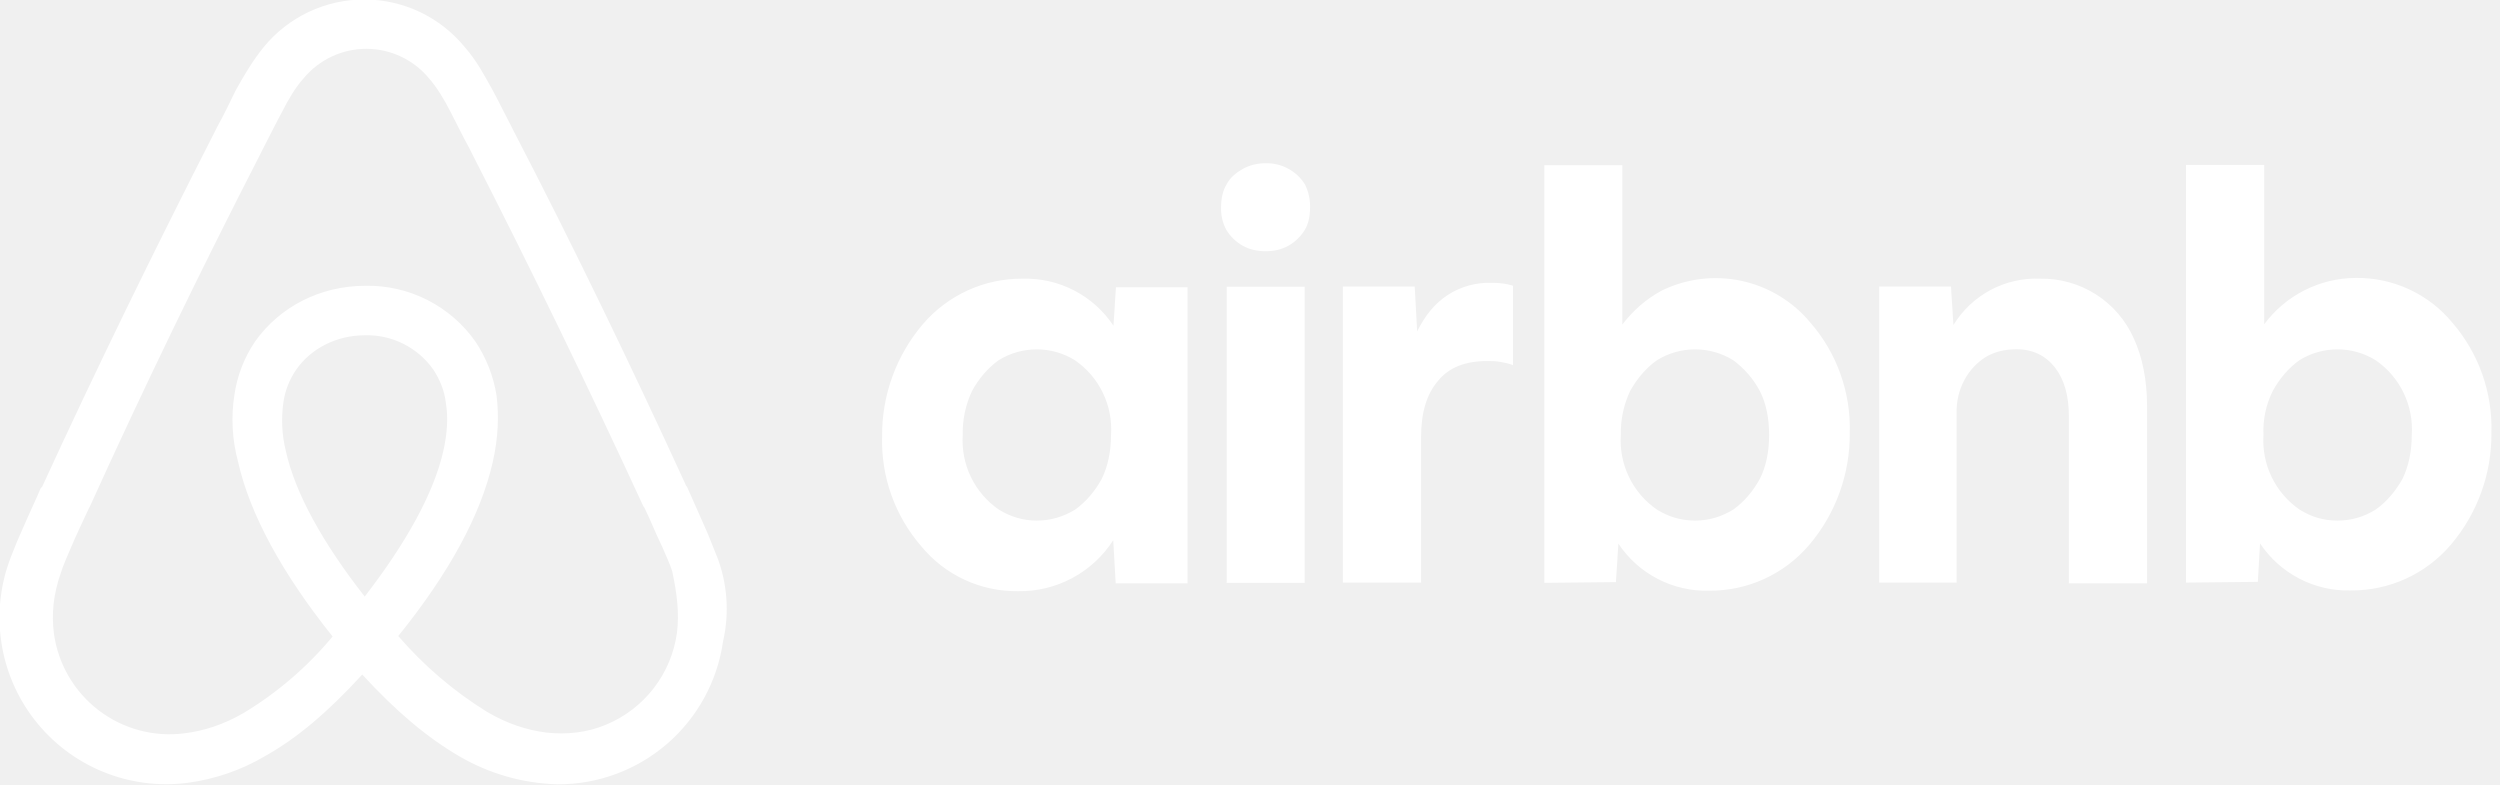
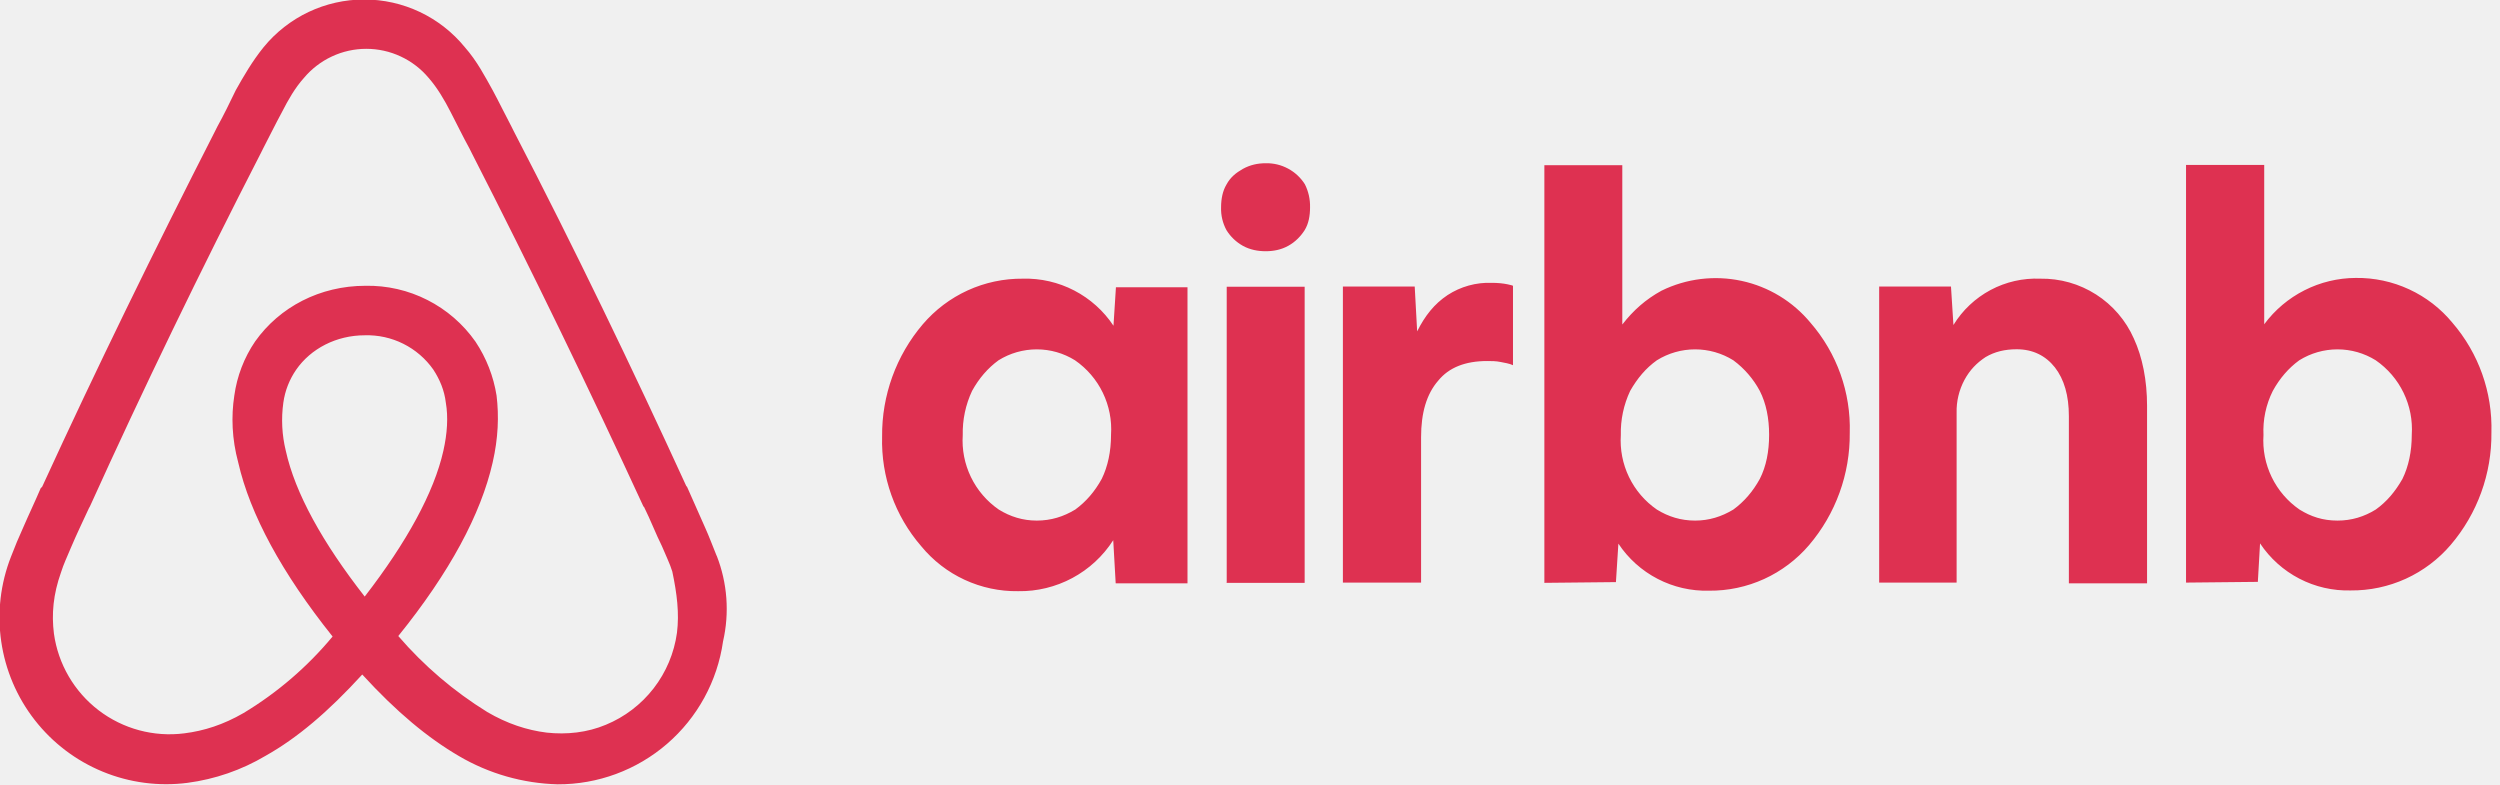
<svg xmlns="http://www.w3.org/2000/svg" width="102" height="32" viewBox="0 0 102 32" fill="none">
-   <path d="M29.24 22.68C29.08 22.29 28.93 21.88 28.77 21.53L28.03 19.86L28 19.83C25.8 15.03 23.45 10.15 20.96 5.35L20.86 5.15C20.61 4.68 20.36 4.16 20.1 3.68C19.78 3.11 19.47 2.5 18.96 1.92C18.463 1.313 17.837 0.824 17.128 0.488C16.419 0.153 15.644 -0.021 14.86 -0.021C14.075 -0.021 13.301 0.153 12.592 0.488C11.883 0.824 11.257 1.313 10.76 1.92C10.29 2.5 9.94 3.11 9.62 3.68C9.37 4.2 9.12 4.71 8.86 5.18L8.76 5.38C6.31 10.18 3.92 15.06 1.72 19.86L1.66 19.92C1.44 20.44 1.18 20.98 0.93 21.56C0.77 21.91 0.61 22.29 0.45 22.71C0.018 23.81 -0.12 25.003 0.05 26.172C0.219 27.342 0.691 28.447 1.418 29.378C2.144 30.31 3.101 31.036 4.194 31.485C5.287 31.935 6.478 32.091 7.65 31.94C8.773 31.792 9.855 31.418 10.83 30.84C12.13 30.11 13.38 29.05 14.78 27.52C16.18 29.05 17.46 30.11 18.73 30.85C19.951 31.567 21.334 31.962 22.75 32C24.389 32.007 25.976 31.42 27.216 30.349C28.457 29.277 29.268 27.793 29.5 26.17C29.768 25.004 29.677 23.784 29.24 22.67V22.68ZM14.88 24.34C13.16 22.14 12.04 20.12 11.66 18.39C11.502 17.749 11.469 17.084 11.56 16.43C11.63 15.92 11.82 15.47 12.08 15.09C12.68 14.22 13.73 13.68 14.88 13.68C15.426 13.663 15.968 13.782 16.456 14.027C16.945 14.271 17.366 14.633 17.68 15.08C17.94 15.48 18.13 15.92 18.19 16.43C18.29 17.01 18.25 17.68 18.09 18.39C17.71 20.09 16.59 22.13 14.88 24.34ZM27.62 25.82C27.506 26.644 27.179 27.424 26.67 28.082C26.161 28.74 25.489 29.253 24.72 29.57C23.96 29.89 23.12 29.98 22.3 29.89C21.5 29.79 20.7 29.53 19.88 29.05C18.518 28.208 17.294 27.163 16.25 25.95C18.35 23.35 19.62 20.98 20.1 18.87C20.33 17.87 20.36 16.97 20.26 16.14C20.135 15.353 19.842 14.603 19.4 13.94C18.896 13.221 18.222 12.637 17.439 12.24C16.657 11.842 15.788 11.643 14.91 11.66C13.06 11.66 11.41 12.52 10.41 13.93C9.96 14.591 9.669 15.348 9.56 16.14C9.43 16.98 9.46 17.91 9.72 18.87C10.2 20.98 11.5 23.38 13.57 25.97C12.543 27.206 11.316 28.261 9.94 29.09C9.11 29.57 8.32 29.82 7.52 29.92C6.276 30.079 5.019 29.741 4.023 28.979C3.027 28.217 2.372 27.092 2.2 25.85C2.1 25.05 2.17 24.25 2.49 23.35C2.59 23.03 2.74 22.71 2.9 22.33C3.12 21.81 3.38 21.27 3.63 20.73L3.67 20.66C5.83 15.89 8.19 11.02 10.64 6.25L10.74 6.05C10.99 5.57 11.24 5.06 11.5 4.58C11.76 4.07 12.04 3.58 12.4 3.18C12.712 2.808 13.101 2.509 13.541 2.304C13.98 2.098 14.46 1.992 14.945 1.992C15.43 1.992 15.91 2.098 16.349 2.304C16.789 2.509 17.178 2.808 17.49 3.18C17.84 3.58 18.13 4.07 18.39 4.58C18.64 5.06 18.89 5.58 19.15 6.05L19.25 6.25C21.69 11.02 24.05 15.89 26.25 20.66L26.28 20.69C26.54 21.21 26.76 21.79 27.01 22.29C27.17 22.68 27.33 22.99 27.43 23.32C27.62 24.22 27.72 25.02 27.62 25.82ZM41.54 24.12C40.786 24.131 40.04 23.972 39.356 23.655C38.672 23.339 38.069 22.872 37.59 22.29C36.514 21.05 35.943 19.451 35.99 17.81C35.974 16.133 36.563 14.507 37.65 13.23C38.153 12.641 38.779 12.169 39.484 11.847C40.188 11.526 40.955 11.363 41.73 11.37C42.459 11.35 43.181 11.516 43.828 11.852C44.475 12.188 45.027 12.682 45.43 13.29L45.53 11.72H48.45V23.8H45.52L45.42 22.04C45.004 22.689 44.429 23.22 43.75 23.584C43.071 23.948 42.31 24.133 41.54 24.12ZM42.3 21.24C42.88 21.24 43.39 21.08 43.87 20.79C44.31 20.47 44.67 20.05 44.95 19.54C45.2 19.03 45.33 18.42 45.33 17.74C45.369 17.149 45.254 16.559 44.996 16.026C44.739 15.493 44.347 15.036 43.86 14.7C43.392 14.408 42.851 14.254 42.3 14.254C41.748 14.254 41.208 14.408 40.74 14.7C40.3 15.02 39.94 15.44 39.66 15.95C39.395 16.512 39.265 17.129 39.28 17.75C39.241 18.34 39.356 18.931 39.614 19.464C39.871 19.997 40.263 20.454 40.75 20.79C41.22 21.08 41.73 21.24 42.3 21.24ZM53.45 8.46C53.45 8.81 53.39 9.13 53.23 9.39C53.07 9.64 52.85 9.87 52.56 10.03C52.27 10.19 51.96 10.25 51.64 10.25C51.32 10.25 51 10.19 50.71 10.03C50.436 9.877 50.205 9.657 50.04 9.39C49.885 9.105 49.809 8.784 49.82 8.46C49.82 8.1 49.89 7.78 50.04 7.53C50.2 7.23 50.43 7.05 50.71 6.89C51 6.73 51.31 6.66 51.64 6.66C51.958 6.653 52.273 6.728 52.553 6.879C52.834 7.029 53.071 7.25 53.24 7.52C53.386 7.811 53.458 8.134 53.45 8.46ZM50.05 23.76V11.7H53.23V23.78H50.04L50.05 23.76ZM61.73 14.86V14.9C61.58 14.83 61.38 14.8 61.23 14.77C61.03 14.73 60.87 14.73 60.68 14.73C59.79 14.73 59.12 14.99 58.68 15.53C58.2 16.08 57.98 16.85 57.98 17.84V23.77H54.79V11.69H57.72L57.82 13.52C58.14 12.88 58.52 12.4 59.06 12.04C59.597 11.69 60.229 11.515 60.87 11.54C61.1 11.54 61.32 11.56 61.51 11.6C61.61 11.63 61.67 11.63 61.73 11.66V14.86ZM63.01 23.76V6.74H66.19V13.24C66.64 12.66 67.15 12.21 67.79 11.86C68.803 11.363 69.954 11.222 71.057 11.46C72.16 11.698 73.151 12.3 73.87 13.17C74.948 14.412 75.519 16.015 75.47 17.66C75.486 19.337 74.897 20.963 73.81 22.24C73.307 22.829 72.681 23.301 71.976 23.623C71.271 23.944 70.505 24.107 69.73 24.1C69.001 24.12 68.279 23.954 67.632 23.618C66.984 23.282 66.433 22.788 66.03 22.18L65.93 23.75L63.01 23.78V23.76ZM69.16 21.24C69.73 21.24 70.24 21.08 70.72 20.79C71.16 20.47 71.52 20.05 71.8 19.54C72.06 19.03 72.18 18.42 72.18 17.74C72.18 17.07 72.06 16.46 71.8 15.95C71.537 15.458 71.168 15.031 70.72 14.7C70.252 14.408 69.712 14.254 69.16 14.254C68.609 14.254 68.068 14.408 67.6 14.7C67.15 15.02 66.8 15.44 66.51 15.95C66.246 16.512 66.115 17.129 66.13 17.75C66.091 18.34 66.206 18.931 66.464 19.464C66.721 19.997 67.113 20.454 67.6 20.79C68.07 21.08 68.58 21.24 69.16 21.24ZM76.67 23.77V11.69H79.6L79.7 13.26C80.068 12.658 80.591 12.166 81.213 11.833C81.835 11.501 82.535 11.341 83.24 11.37C84.046 11.356 84.838 11.58 85.518 12.014C86.197 12.448 86.734 13.073 87.06 13.81C87.41 14.57 87.6 15.51 87.6 16.56V23.8H84.41V16.98C84.41 16.14 84.22 15.48 83.84 14.99C83.46 14.51 82.94 14.25 82.28 14.25C81.8 14.25 81.38 14.35 81.01 14.57C80.66 14.8 80.37 15.09 80.15 15.5C79.927 15.914 79.817 16.38 79.83 16.85V23.77H76.67ZM89.19 23.77V6.73H92.38V13.23C92.812 12.647 93.374 12.172 94.022 11.844C94.669 11.516 95.384 11.343 96.11 11.34C96.864 11.329 97.61 11.488 98.294 11.805C98.978 12.121 99.581 12.588 100.06 13.17C101.131 14.412 101.698 16.011 101.65 17.65C101.667 19.327 101.078 20.954 99.99 22.23C99.487 22.819 98.861 23.291 98.156 23.613C97.451 23.934 96.685 24.097 95.91 24.09C95.181 24.11 94.459 23.944 93.812 23.608C93.165 23.272 92.613 22.777 92.21 22.17L92.12 23.74L89.19 23.77ZM95.37 21.24C95.95 21.24 96.46 21.08 96.93 20.79C97.38 20.47 97.73 20.05 98.02 19.54C98.27 19.03 98.4 18.42 98.4 17.74C98.439 17.149 98.324 16.559 98.066 16.026C97.809 15.493 97.417 15.036 96.93 14.7C96.462 14.408 95.921 14.254 95.37 14.254C94.819 14.254 94.278 14.408 93.81 14.7C93.37 15.02 93.01 15.44 92.73 15.95C92.451 16.507 92.32 17.127 92.35 17.75C92.311 18.34 92.426 18.931 92.684 19.464C92.941 19.997 93.333 20.454 93.82 20.79C94.29 21.08 94.77 21.24 95.37 21.24Z" fill="white" />
+   <path d="M29.24 22.68C29.08 22.29 28.93 21.88 28.77 21.53L28.03 19.86L28 19.83C25.8 15.03 23.45 10.15 20.96 5.35L20.86 5.15C20.61 4.68 20.36 4.16 20.1 3.68C19.78 3.11 19.47 2.5 18.96 1.92C18.463 1.313 17.837 0.824 17.128 0.488C16.419 0.153 15.645 -0.021 14.86 -0.021C14.075 -0.021 13.301 0.153 12.592 0.488C11.883 0.824 11.257 1.313 10.76 1.92C10.29 2.5 9.94 3.11 9.62 3.68C9.37 4.2 9.12 4.71 8.86 5.18L8.76 5.38C6.31 10.18 3.92 15.06 1.72 19.86L1.66 19.92C1.44 20.44 1.18 20.98 0.93 21.56C0.77 21.91 0.61 22.29 0.45 22.71C0.018 23.81 -0.12 25.003 0.05 26.172C0.219 27.342 0.691 28.447 1.418 29.378C2.144 30.31 3.101 31.036 4.194 31.485C5.287 31.935 6.478 32.091 7.65 31.94C8.773 31.792 9.855 31.418 10.83 30.84C12.13 30.11 13.38 29.05 14.78 27.52C16.18 29.05 17.46 30.11 18.73 30.85C19.951 31.567 21.334 31.962 22.75 32C24.389 32.007 25.976 31.42 27.216 30.349C28.457 29.277 29.268 27.793 29.5 26.17C29.768 25.004 29.677 23.784 29.24 22.67V22.68ZM14.88 24.34C13.16 22.14 12.04 20.12 11.66 18.39C11.503 17.749 11.469 17.084 11.56 16.43C11.63 15.92 11.82 15.47 12.08 15.09C12.68 14.22 13.73 13.68 14.88 13.68C15.426 13.663 15.968 13.782 16.457 14.027C16.945 14.271 17.366 14.633 17.68 15.08C17.94 15.48 18.13 15.92 18.19 16.43C18.29 17.01 18.25 17.68 18.09 18.39C17.71 20.09 16.59 22.13 14.88 24.34ZM27.62 25.82C27.506 26.644 27.179 27.424 26.67 28.082C26.161 28.74 25.489 29.253 24.72 29.57C23.96 29.89 23.12 29.98 22.3 29.89C21.5 29.79 20.7 29.53 19.88 29.05C18.518 28.208 17.294 27.163 16.25 25.95C18.35 23.35 19.62 20.98 20.1 18.87C20.33 17.87 20.36 16.97 20.26 16.14C20.135 15.353 19.842 14.603 19.4 13.94C18.896 13.221 18.222 12.637 17.439 12.24C16.657 11.842 15.788 11.643 14.91 11.66C13.06 11.66 11.41 12.52 10.41 13.93C9.96 14.591 9.669 15.348 9.56 16.14C9.43 16.98 9.46 17.91 9.72 18.87C10.2 20.98 11.5 23.38 13.57 25.97C12.543 27.206 11.316 28.261 9.94 29.09C9.11 29.57 8.32 29.82 7.52 29.92C6.276 30.079 5.019 29.741 4.023 28.979C3.027 28.217 2.372 27.092 2.2 25.85C2.1 25.05 2.17 24.25 2.49 23.35C2.59 23.03 2.74 22.71 2.9 22.33C3.12 21.81 3.38 21.27 3.63 20.73L3.67 20.66C5.83 15.89 8.19 11.02 10.64 6.25L10.74 6.05C10.99 5.57 11.24 5.06 11.5 4.58C11.76 4.07 12.04 3.58 12.4 3.18C12.712 2.808 13.101 2.509 13.541 2.304C13.98 2.098 14.46 1.992 14.945 1.992C15.43 1.992 15.91 2.098 16.349 2.304C16.789 2.509 17.178 2.808 17.49 3.18C17.84 3.58 18.13 4.07 18.39 4.58C18.64 5.06 18.89 5.58 19.15 6.05L19.25 6.25C21.69 11.02 24.05 15.89 26.25 20.66L26.28 20.69C26.54 21.21 26.76 21.79 27.01 22.29C27.17 22.68 27.33 22.99 27.43 23.32C27.62 24.22 27.72 25.02 27.62 25.82ZM41.54 24.12C40.786 24.131 40.04 23.972 39.356 23.655C38.672 23.339 38.069 22.872 37.59 22.29C36.514 21.05 35.943 19.451 35.99 17.81C35.974 16.133 36.563 14.507 37.65 13.23C38.153 12.641 38.779 12.169 39.484 11.847C40.188 11.526 40.955 11.363 41.73 11.37C42.459 11.35 43.181 11.516 43.828 11.852C44.475 12.188 45.027 12.682 45.43 13.29L45.53 11.72H48.45V23.8H45.52L45.42 22.04C45.004 22.689 44.429 23.22 43.75 23.584C43.071 23.948 42.31 24.133 41.54 24.12ZM42.3 21.24C42.88 21.24 43.39 21.08 43.87 20.79C44.31 20.47 44.67 20.05 44.95 19.54C45.2 19.03 45.33 18.42 45.33 17.74C45.369 17.149 45.254 16.559 44.996 16.026C44.739 15.493 44.347 15.036 43.86 14.7C43.392 14.408 42.852 14.254 42.3 14.254C41.748 14.254 41.208 14.408 40.74 14.7C40.3 15.02 39.94 15.44 39.66 15.95C39.396 16.512 39.266 17.129 39.28 17.75C39.241 18.34 39.356 18.931 39.614 19.464C39.871 19.997 40.263 20.454 40.75 20.79C41.22 21.08 41.73 21.24 42.3 21.24ZM53.45 8.46C53.45 8.81 53.39 9.13 53.23 9.39C53.07 9.64 52.85 9.87 52.56 10.03C52.27 10.19 51.96 10.25 51.64 10.25C51.32 10.25 51 10.19 50.71 10.03C50.436 9.877 50.205 9.657 50.04 9.39C49.885 9.105 49.809 8.784 49.82 8.46C49.82 8.1 49.89 7.78 50.04 7.53C50.2 7.23 50.43 7.05 50.71 6.89C51 6.73 51.31 6.66 51.64 6.66C51.958 6.653 52.273 6.728 52.553 6.879C52.834 7.029 53.071 7.25 53.24 7.52C53.386 7.811 53.458 8.134 53.45 8.46ZM50.05 23.76V11.7H53.23V23.78H50.04L50.05 23.76ZM61.73 14.86V14.9C61.58 14.83 61.38 14.8 61.23 14.77C61.03 14.73 60.87 14.73 60.68 14.73C59.79 14.73 59.12 14.99 58.68 15.53C58.2 16.08 57.98 16.85 57.98 17.84V23.77H54.79V11.69H57.72L57.82 13.52C58.14 12.88 58.52 12.4 59.06 12.04C59.597 11.69 60.23 11.515 60.87 11.54C61.1 11.54 61.32 11.56 61.51 11.6C61.61 11.63 61.67 11.63 61.73 11.66V14.86ZM63.01 23.76V6.74H66.19V13.24C66.64 12.66 67.15 12.21 67.79 11.86C68.803 11.363 69.954 11.222 71.057 11.46C72.16 11.698 73.151 12.3 73.87 13.17C74.948 14.412 75.519 16.015 75.47 17.66C75.487 19.337 74.897 20.963 73.81 22.24C73.307 22.829 72.681 23.301 71.976 23.623C71.272 23.944 70.505 24.107 69.73 24.1C69.001 24.12 68.279 23.954 67.632 23.618C66.984 23.282 66.433 22.788 66.03 22.18L65.93 23.75L63.01 23.78V23.76ZM69.16 21.24C69.73 21.24 70.24 21.08 70.72 20.79C71.16 20.47 71.52 20.05 71.8 19.54C72.06 19.03 72.18 18.42 72.18 17.74C72.18 17.07 72.06 16.46 71.8 15.95C71.537 15.458 71.168 15.031 70.72 14.7C70.252 14.408 69.712 14.254 69.16 14.254C68.609 14.254 68.068 14.408 67.6 14.7C67.15 15.02 66.8 15.44 66.51 15.95C66.246 16.512 66.115 17.129 66.13 17.75C66.091 18.34 66.206 18.931 66.464 19.464C66.721 19.997 67.113 20.454 67.6 20.79C68.07 21.08 68.58 21.24 69.16 21.24ZM76.67 23.77V11.69H79.6L79.7 13.26C80.068 12.658 80.591 12.166 81.213 11.833C81.835 11.501 82.535 11.341 83.24 11.37C84.046 11.356 84.838 11.58 85.518 12.014C86.197 12.448 86.734 13.073 87.06 13.81C87.41 14.57 87.6 15.51 87.6 16.56V23.8H84.41V16.98C84.41 16.14 84.22 15.48 83.84 14.99C83.46 14.51 82.94 14.25 82.28 14.25C81.8 14.25 81.38 14.35 81.01 14.57C80.66 14.8 80.37 15.09 80.15 15.5C79.928 15.914 79.817 16.38 79.83 16.85V23.77H76.67ZM89.19 23.77V6.73H92.38V13.23C92.812 12.647 93.374 12.172 94.022 11.844C94.669 11.516 95.384 11.343 96.11 11.34C96.864 11.329 97.61 11.488 98.294 11.805C98.978 12.121 99.581 12.588 100.06 13.17C101.131 14.412 101.698 16.011 101.65 17.65C101.667 19.327 101.078 20.954 99.99 22.23C99.487 22.819 98.861 23.291 98.156 23.613C97.451 23.934 96.685 24.097 95.91 24.09C95.181 24.11 94.459 23.944 93.812 23.608C93.165 23.272 92.613 22.777 92.21 22.17L92.12 23.74L89.19 23.77ZM95.37 21.24C95.95 21.24 96.46 21.08 96.93 20.79C97.38 20.47 97.73 20.05 98.02 19.54C98.27 19.03 98.4 18.42 98.4 17.74C98.439 17.149 98.324 16.559 98.066 16.026C97.809 15.493 97.417 15.036 96.93 14.7C96.462 14.408 95.921 14.254 95.37 14.254C94.819 14.254 94.278 14.408 93.81 14.7C93.37 15.02 93.01 15.44 92.73 15.95C92.451 16.507 92.32 17.127 92.35 17.75C92.311 18.34 92.426 18.931 92.684 19.464C92.941 19.997 93.333 20.454 93.82 20.79C94.29 21.08 94.77 21.24 95.37 21.24Z" fill="#DE3151" />
</svg>
